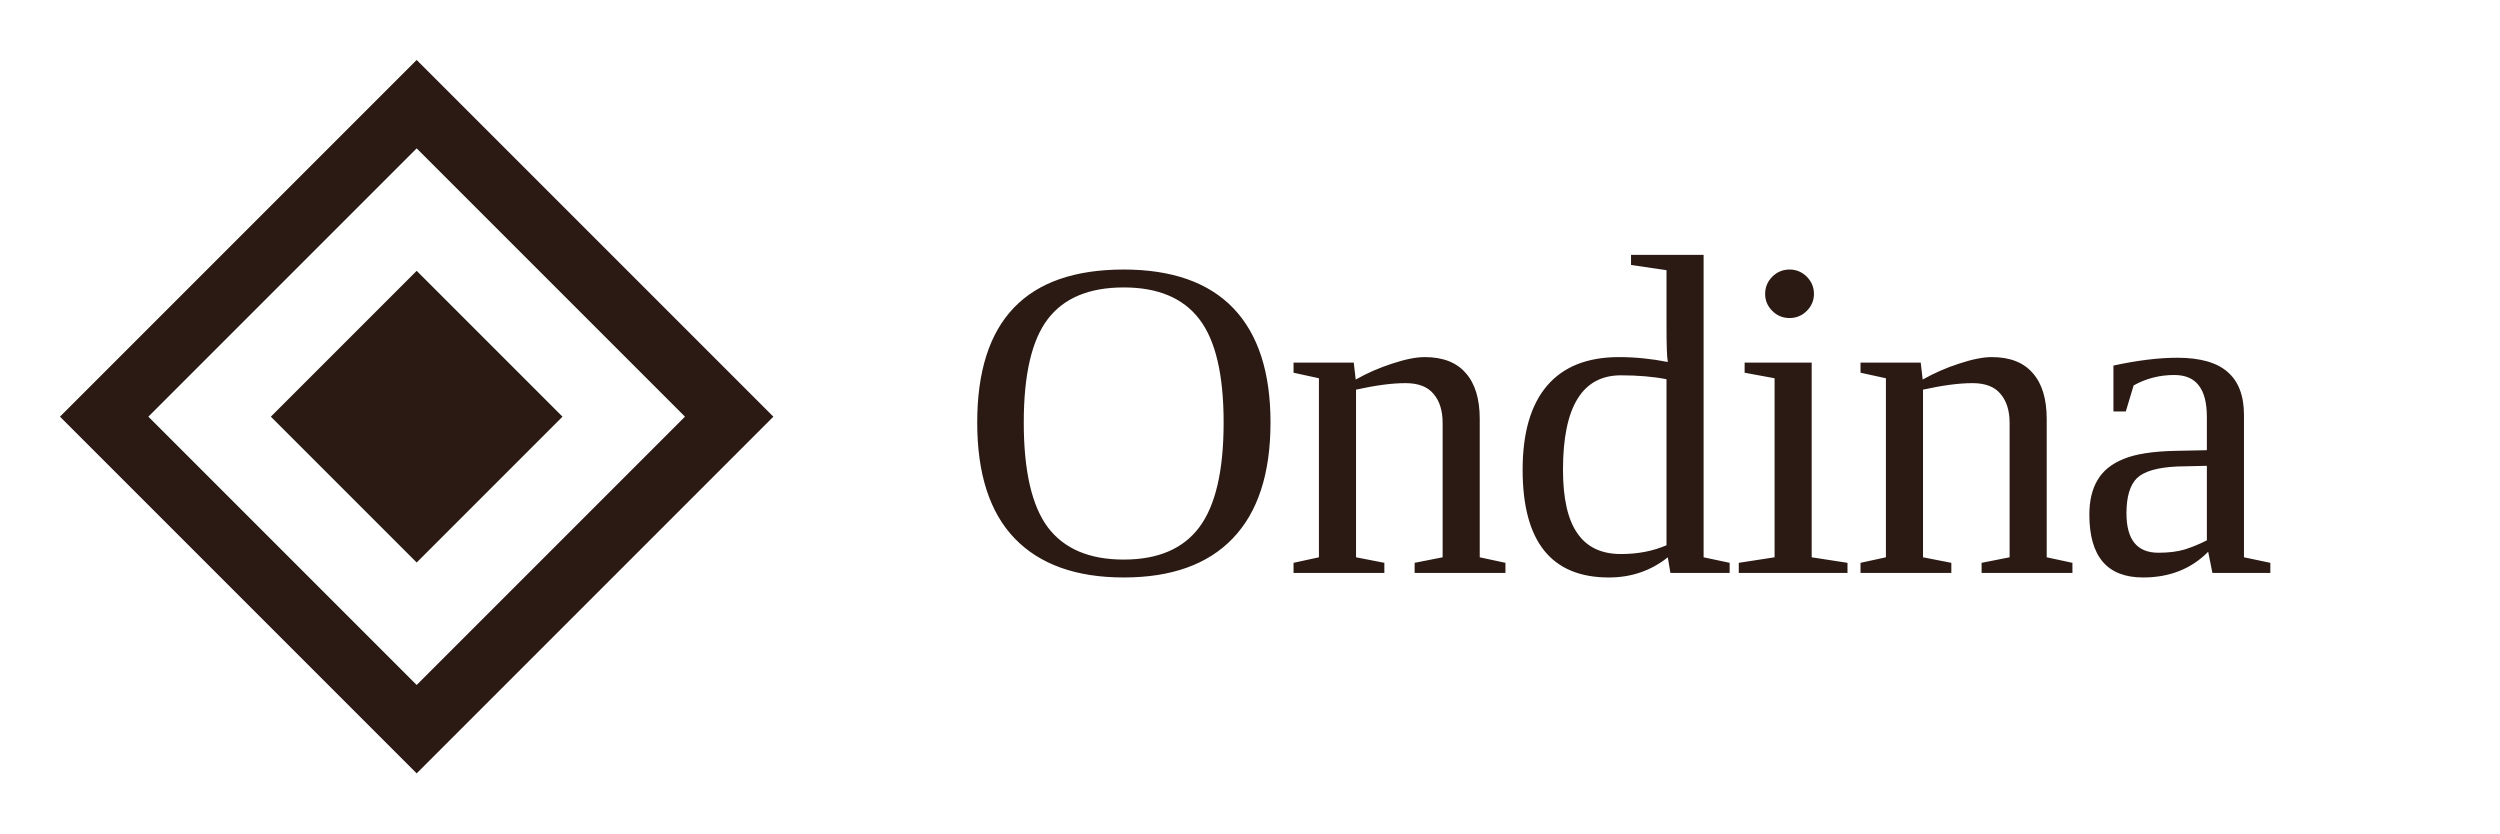
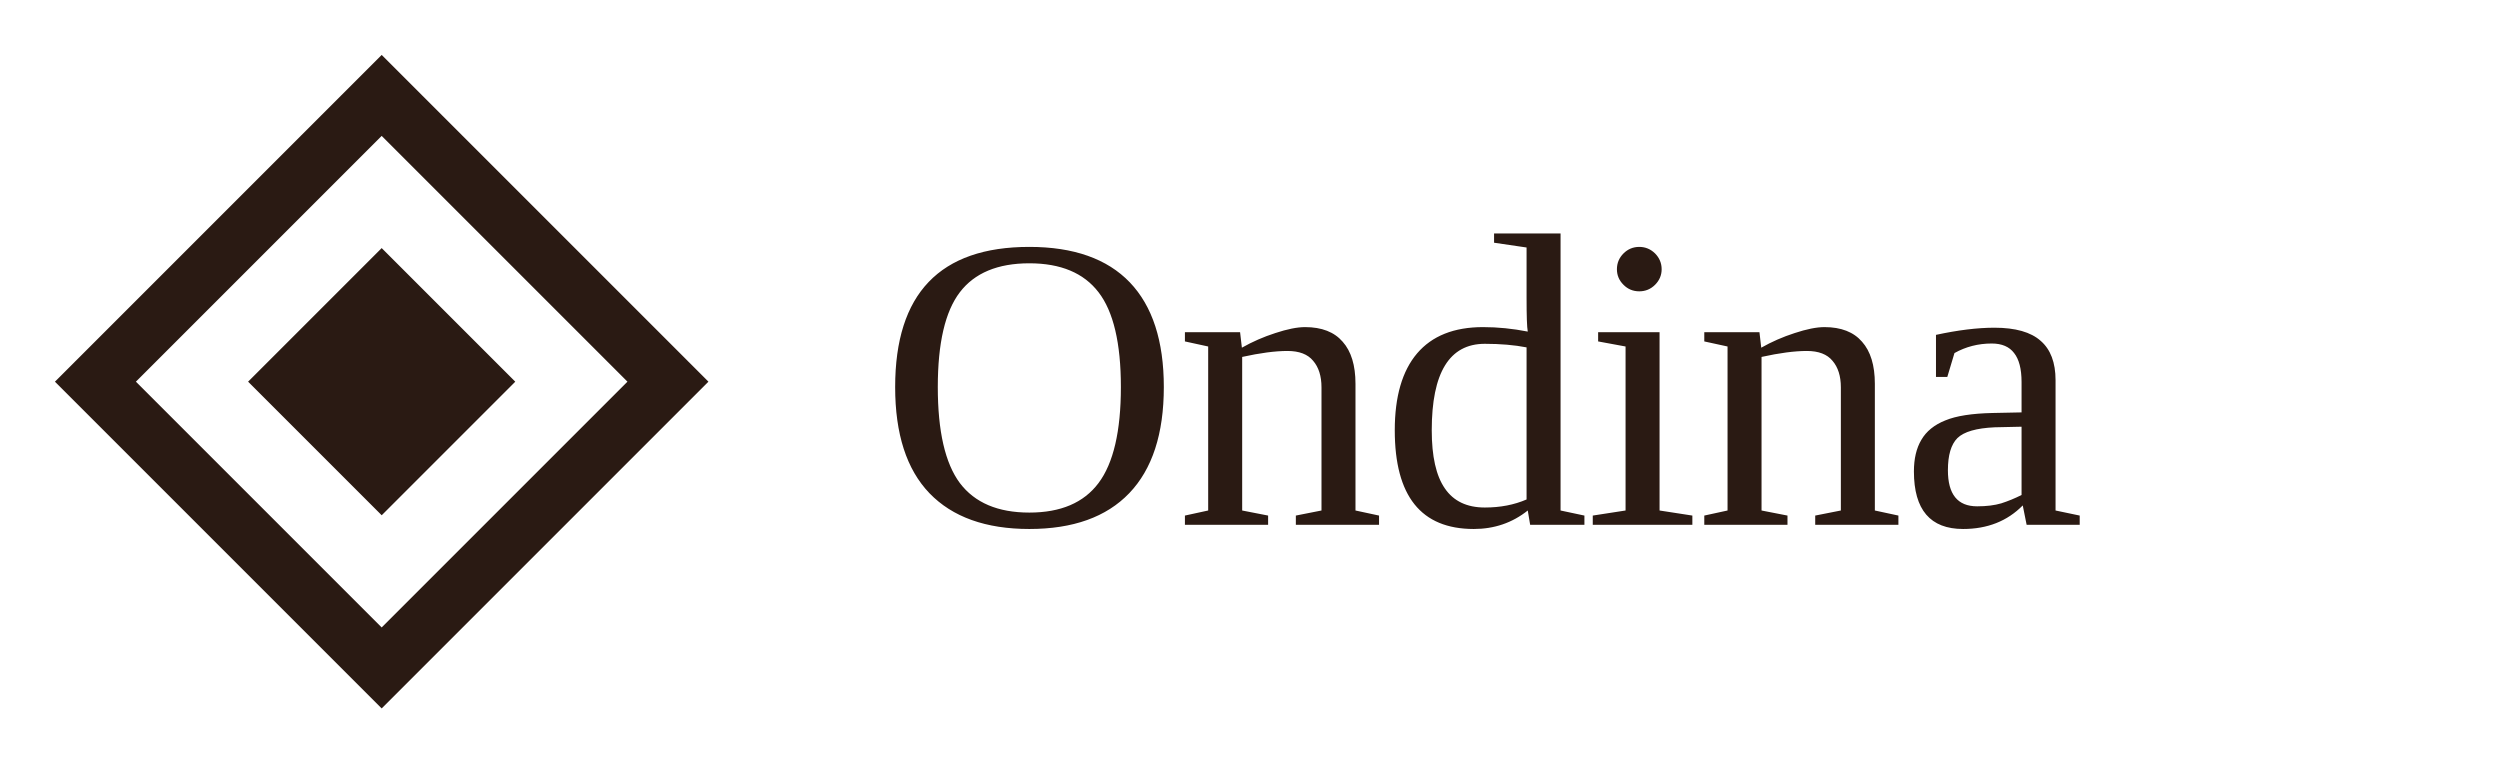
- <svg xmlns="http://www.w3.org/2000/svg" viewBox="0 0 120 40" width="240" height="80">
+ <svg xmlns="http://www.w3.org/2000/svg" viewBox="0 0 131 40" width="262" height="80">
  <path d="M20 5l15 15-15 15L5 20z" fill="none" stroke="#2a1a13" stroke-width="3" />
  <path d="M20 13l7 7-7 7-7-7z" fill="#2a1a13" />
  <text x="46" y="27.5" fill="#2a1a13" font-family="Georgia,Times New Roman,serif" font-size="22" letter-spacing="-.3">Ondina</text>
</svg>
